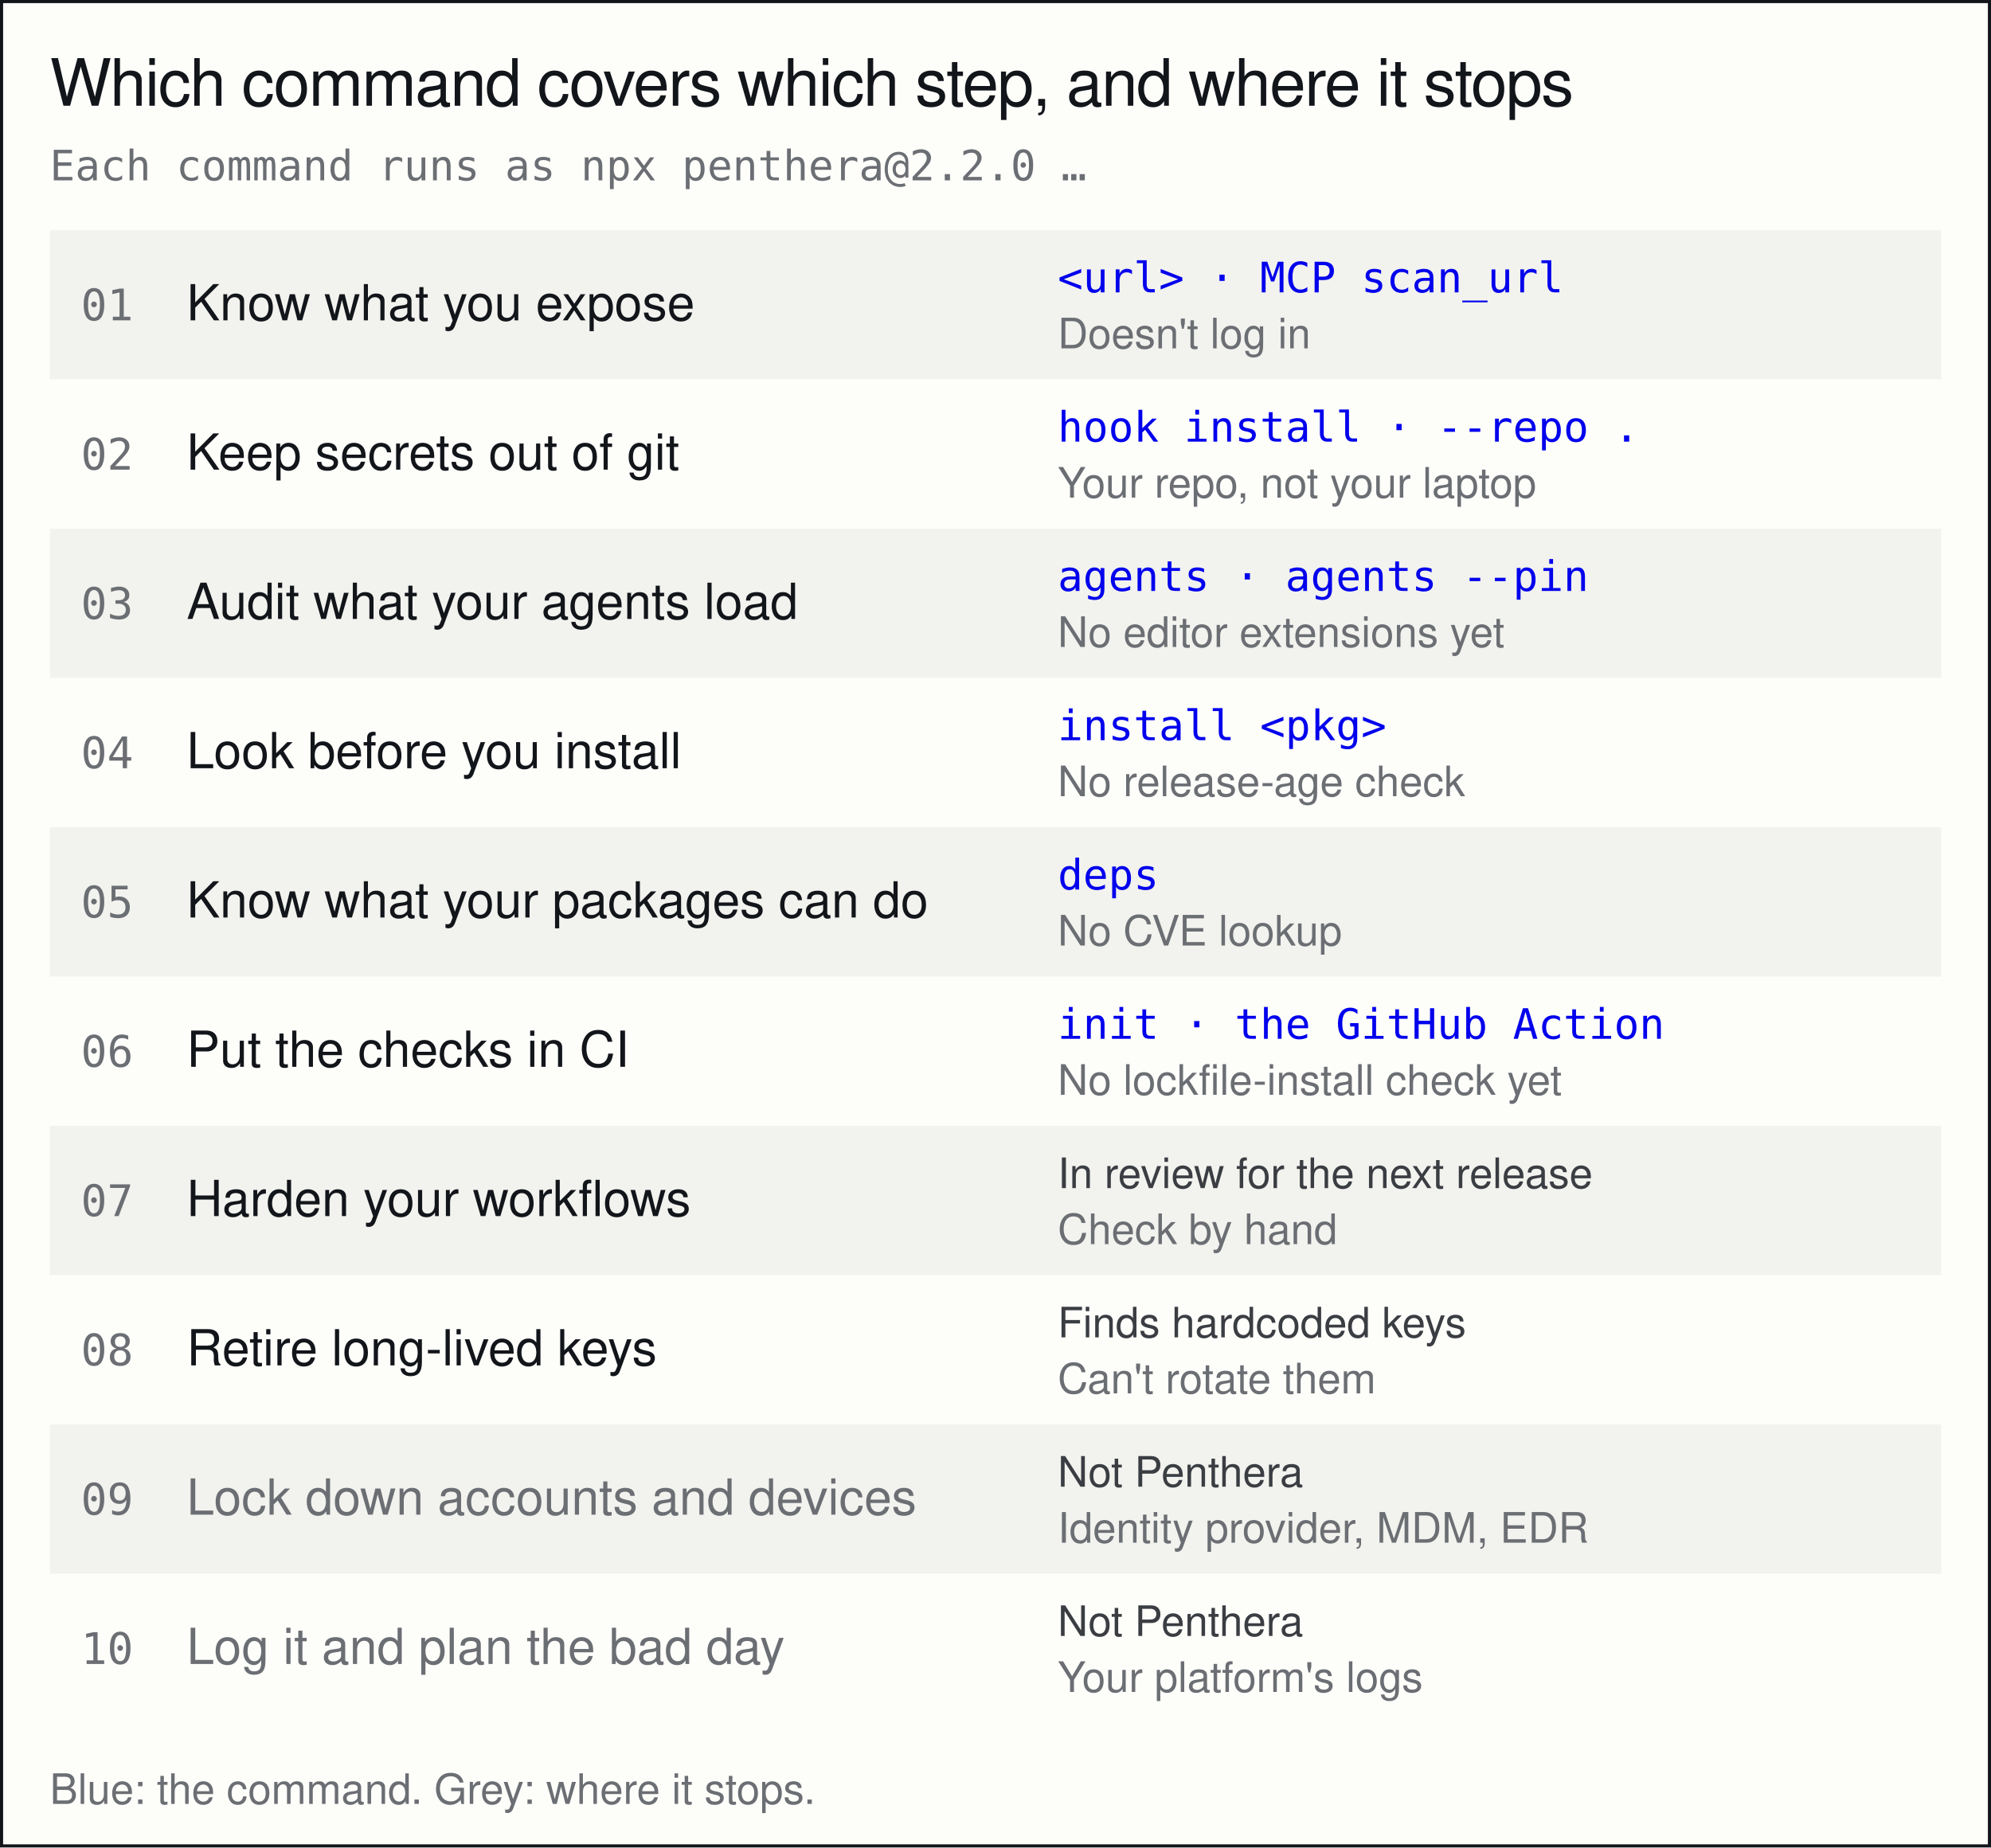
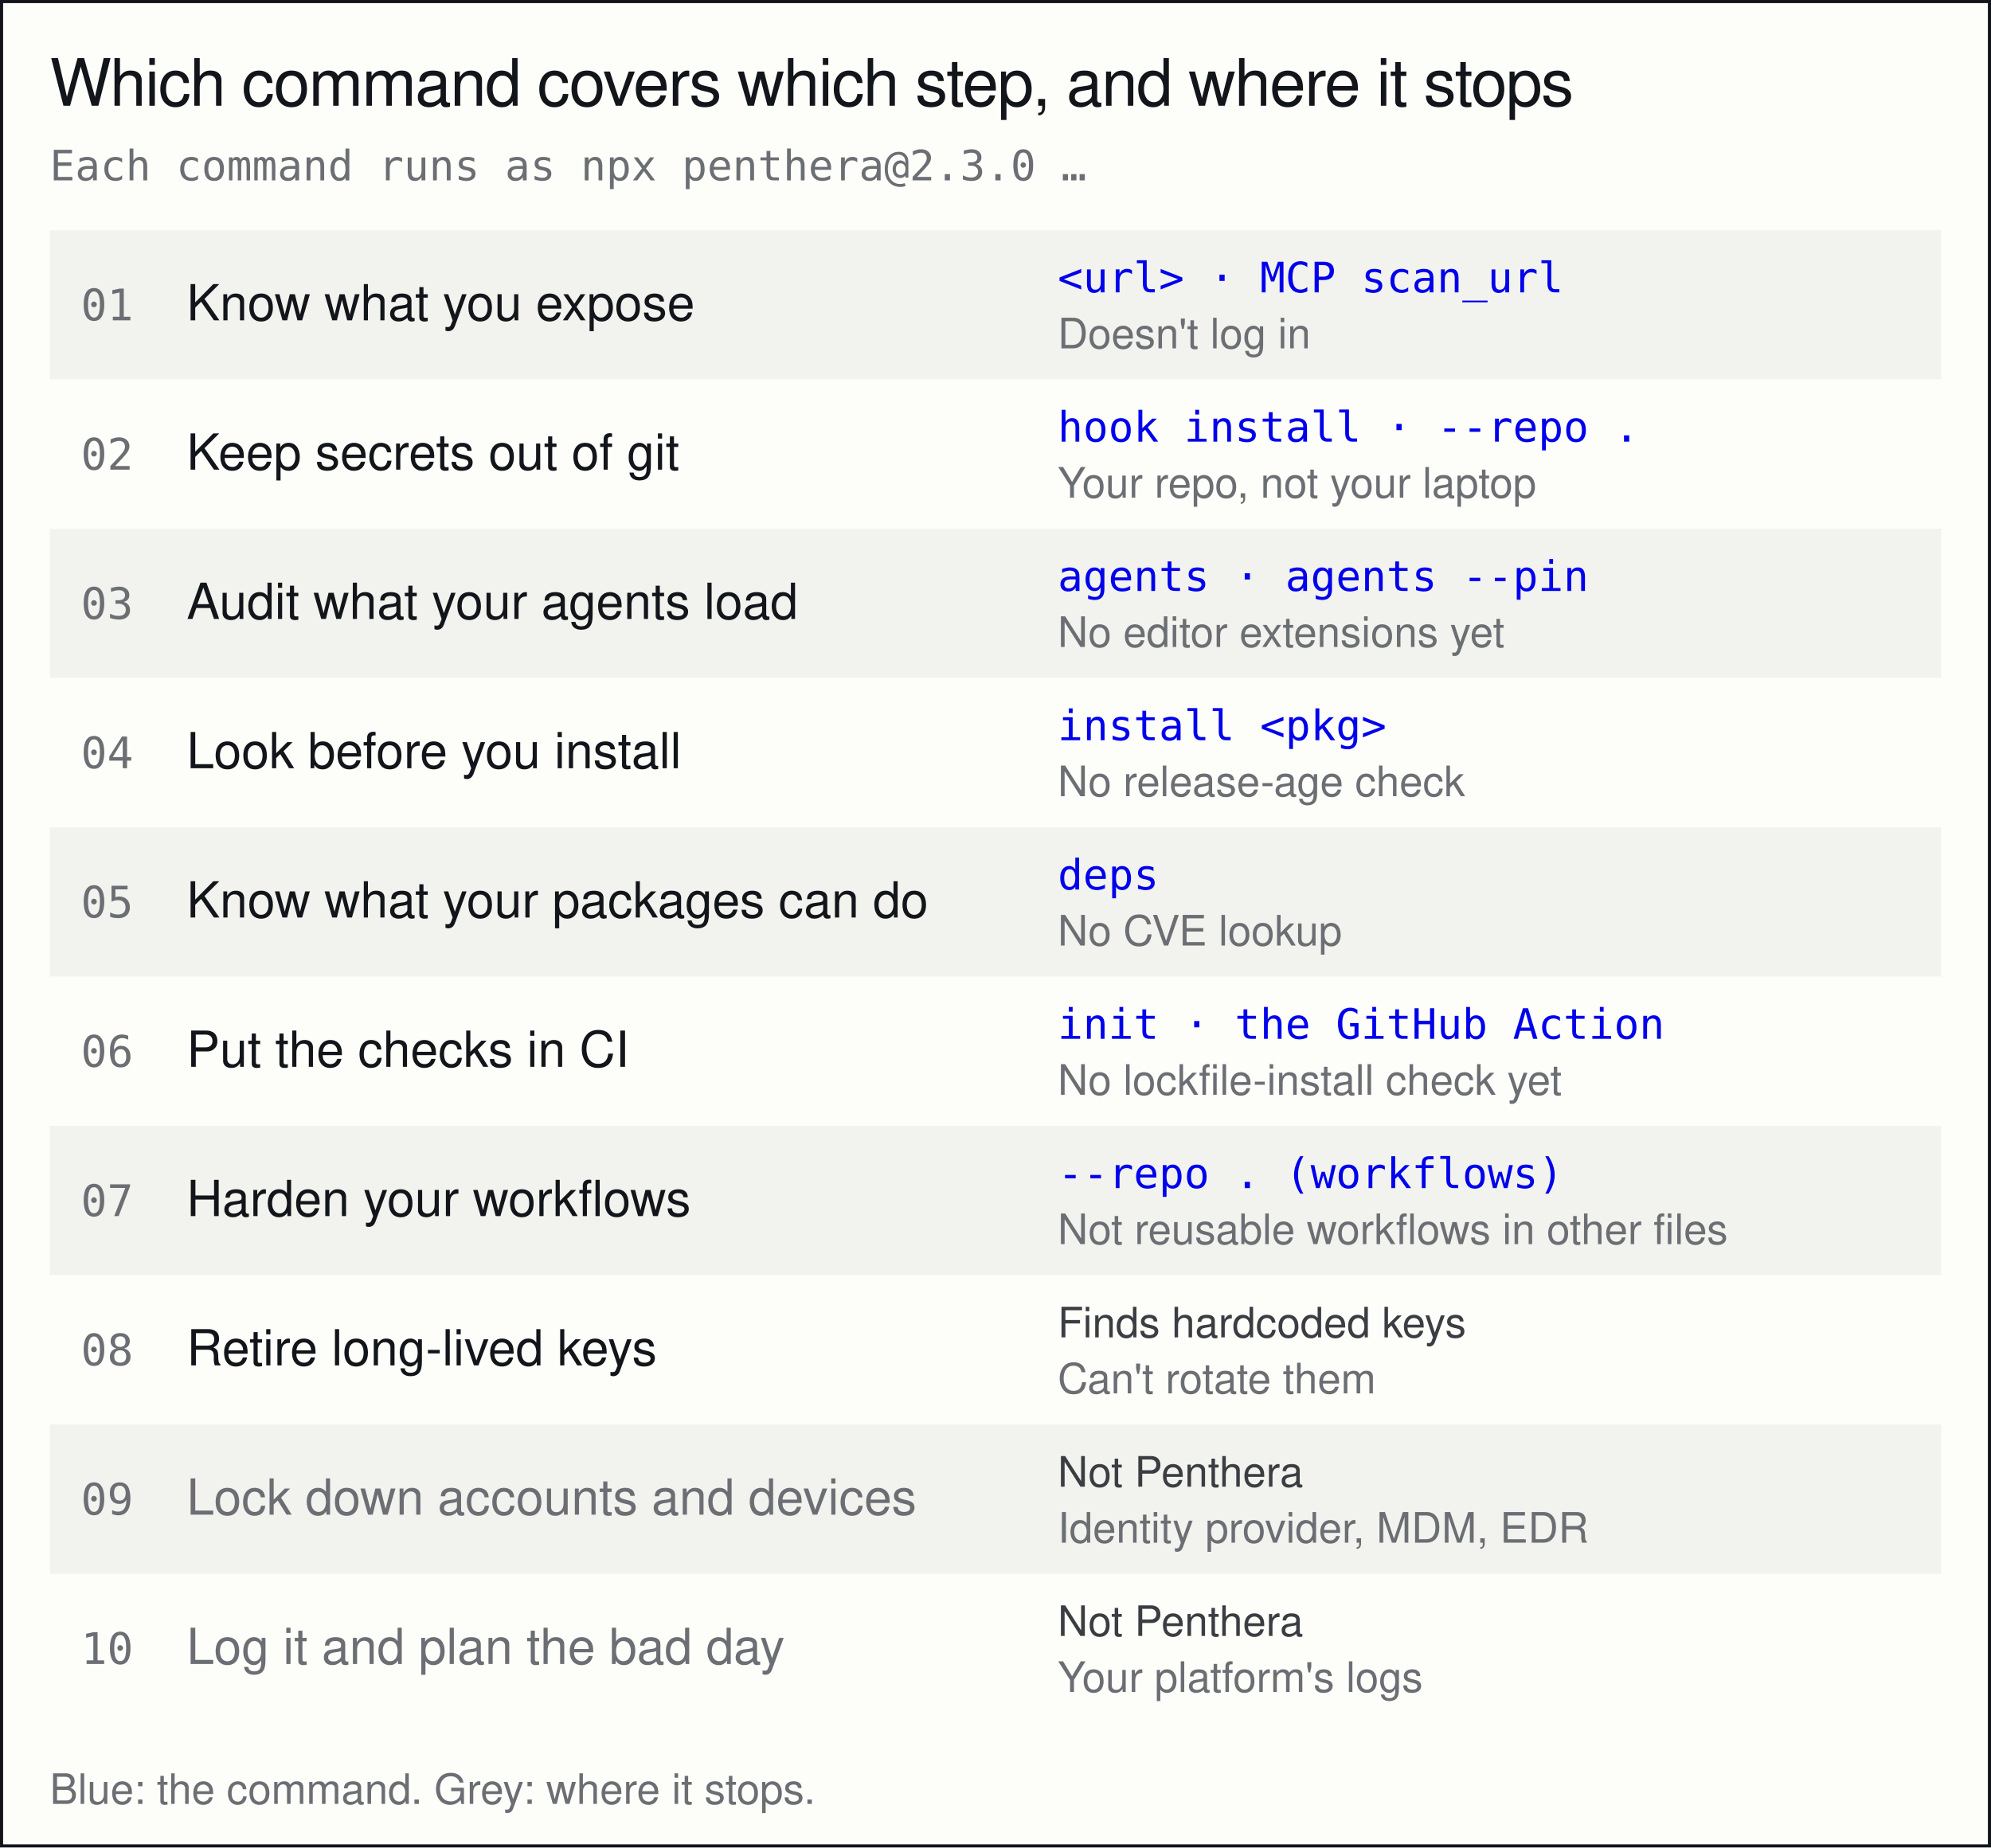
<svg xmlns="http://www.w3.org/2000/svg" viewBox="0 0 640 594" width="640" height="594" role="img" aria-labelledby="t d" font-family="'Helvetica Neue', Helvetica, Arial, sans-serif">
  <rect x="0.5" y="0.5" width="639" height="593" fill="#fdfdfa" stroke="#12151a" />
  <text x="16" y="34" font-size="21" font-weight="500" letter-spacing="-0.4" fill="#12151a">Which command covers which step, and where it stops</text>
-   <text x="16" y="58" font-size="13.5" font-family="ui-monospace, 'SF Mono', Menlo, monospace" fill="#6b6e73">Each command runs as npx penthera@2.2.0 …</text>
+   <text x="16" y="58" font-size="13.5" font-family="ui-monospace, 'SF Mono', Menlo, monospace" fill="#6b6e73">Each command runs as npx penthera@2.3.0 …</text>
  <rect x="16" y="74" width="608" height="48" fill="#ebebe6" opacity="0.6" />
  <text x="26" y="103" font-size="14" font-family="ui-monospace, 'SF Mono', Menlo, monospace" fill="#6b6e73">01</text>
  <text x="60" y="103" font-size="16" fill="#12151a">Know what you expose</text>
  <text x="340" y="94" font-size="13.5" font-family="ui-monospace, 'SF Mono', Menlo, monospace" fill="#0000ED">&lt;url&gt; · MCP scan_url</text>
  <text x="340" y="112" font-size="13.5" fill="#6b6e73">Doesn't log in</text>
  <text x="26" y="151" font-size="14" font-family="ui-monospace, 'SF Mono', Menlo, monospace" fill="#6b6e73">02</text>
  <text x="60" y="151" font-size="16" fill="#12151a">Keep secrets out of git</text>
  <text x="340" y="142" font-size="13.5" font-family="ui-monospace, 'SF Mono', Menlo, monospace" fill="#0000ED">hook install · --repo .</text>
  <text x="340" y="160" font-size="13.5" fill="#6b6e73">Your repo, not your laptop</text>
  <rect x="16" y="170" width="608" height="48" fill="#ebebe6" opacity="0.6" />
  <text x="26" y="199" font-size="14" font-family="ui-monospace, 'SF Mono', Menlo, monospace" fill="#6b6e73">03</text>
  <text x="60" y="199" font-size="16" fill="#12151a">Audit what your agents load</text>
  <text x="340" y="190" font-size="13.5" font-family="ui-monospace, 'SF Mono', Menlo, monospace" fill="#0000ED">agents · agents --pin</text>
  <text x="340" y="208" font-size="13.5" fill="#6b6e73">No editor extensions yet</text>
  <text x="26" y="247" font-size="14" font-family="ui-monospace, 'SF Mono', Menlo, monospace" fill="#6b6e73">04</text>
  <text x="60" y="247" font-size="16" fill="#12151a">Look before you install</text>
  <text x="340" y="238" font-size="13.5" font-family="ui-monospace, 'SF Mono', Menlo, monospace" fill="#0000ED">install &lt;pkg&gt;</text>
  <text x="340" y="256" font-size="13.5" fill="#6b6e73">No release-age check</text>
  <rect x="16" y="266" width="608" height="48" fill="#ebebe6" opacity="0.6" />
  <text x="26" y="295" font-size="14" font-family="ui-monospace, 'SF Mono', Menlo, monospace" fill="#6b6e73">05</text>
  <text x="60" y="295" font-size="16" fill="#12151a">Know what your packages can do</text>
  <text x="340" y="286" font-size="13.5" font-family="ui-monospace, 'SF Mono', Menlo, monospace" fill="#0000ED">deps</text>
  <text x="340" y="304" font-size="13.5" fill="#6b6e73">No CVE lookup</text>
  <text x="26" y="343" font-size="14" font-family="ui-monospace, 'SF Mono', Menlo, monospace" fill="#6b6e73">06</text>
  <text x="60" y="343" font-size="16" fill="#12151a">Put the checks in CI</text>
  <text x="340" y="334" font-size="13.5" font-family="ui-monospace, 'SF Mono', Menlo, monospace" fill="#0000ED">init · the GitHub Action</text>
  <text x="340" y="352" font-size="13.5" fill="#6b6e73">No lockfile-install check yet</text>
  <rect x="16" y="362" width="608" height="48" fill="#ebebe6" opacity="0.6" />
  <text x="26" y="391" font-size="14" font-family="ui-monospace, 'SF Mono', Menlo, monospace" fill="#6b6e73">07</text>
  <text x="60" y="391" font-size="16" fill="#12151a">Harden your workflows</text>
-   <text x="340" y="382" font-size="13.5" fill="#3a3d42">In review for the next release</text>
-   <text x="340" y="400" font-size="13.5" fill="#6b6e73">Check by hand</text>
+   <text x="340" y="382" font-size="13.5" font-family="ui-monospace, 'SF Mono', Menlo, monospace" fill="#0000ED">--repo . (workflows)</text>
+   <text x="340" y="400" font-size="13.5" fill="#6b6e73">Not reusable workflows in other files</text>
  <text x="26" y="439" font-size="14" font-family="ui-monospace, 'SF Mono', Menlo, monospace" fill="#6b6e73">08</text>
  <text x="60" y="439" font-size="16" fill="#12151a">Retire long-lived keys</text>
  <text x="340" y="430" font-size="13.5" fill="#3a3d42">Finds hardcoded keys</text>
  <text x="340" y="448" font-size="13.5" fill="#6b6e73">Can't rotate them</text>
  <rect x="16" y="458" width="608" height="48" fill="#ebebe6" opacity="0.6" />
  <text x="26" y="487" font-size="14" font-family="ui-monospace, 'SF Mono', Menlo, monospace" fill="#6b6e73">09</text>
  <text x="60" y="487" font-size="16" fill="#6b6e73">Lock down accounts and devices</text>
  <text x="340" y="478" font-size="13.5" fill="#3a3d42">Not Penthera</text>
  <text x="340" y="496" font-size="13.5" fill="#6b6e73">Identity provider, MDM, EDR</text>
  <text x="26" y="535" font-size="14" font-family="ui-monospace, 'SF Mono', Menlo, monospace" fill="#6b6e73">10</text>
  <text x="60" y="535" font-size="16" fill="#6b6e73">Log it and plan the bad day</text>
  <text x="340" y="526" font-size="13.5" fill="#3a3d42">Not Penthera</text>
  <text x="340" y="544" font-size="13.5" fill="#6b6e73">Your platform's logs</text>
  <text x="16" y="580" font-size="13.5" fill="#6b6e73">Blue: the command. Grey: where it stops.</text>
</svg>
